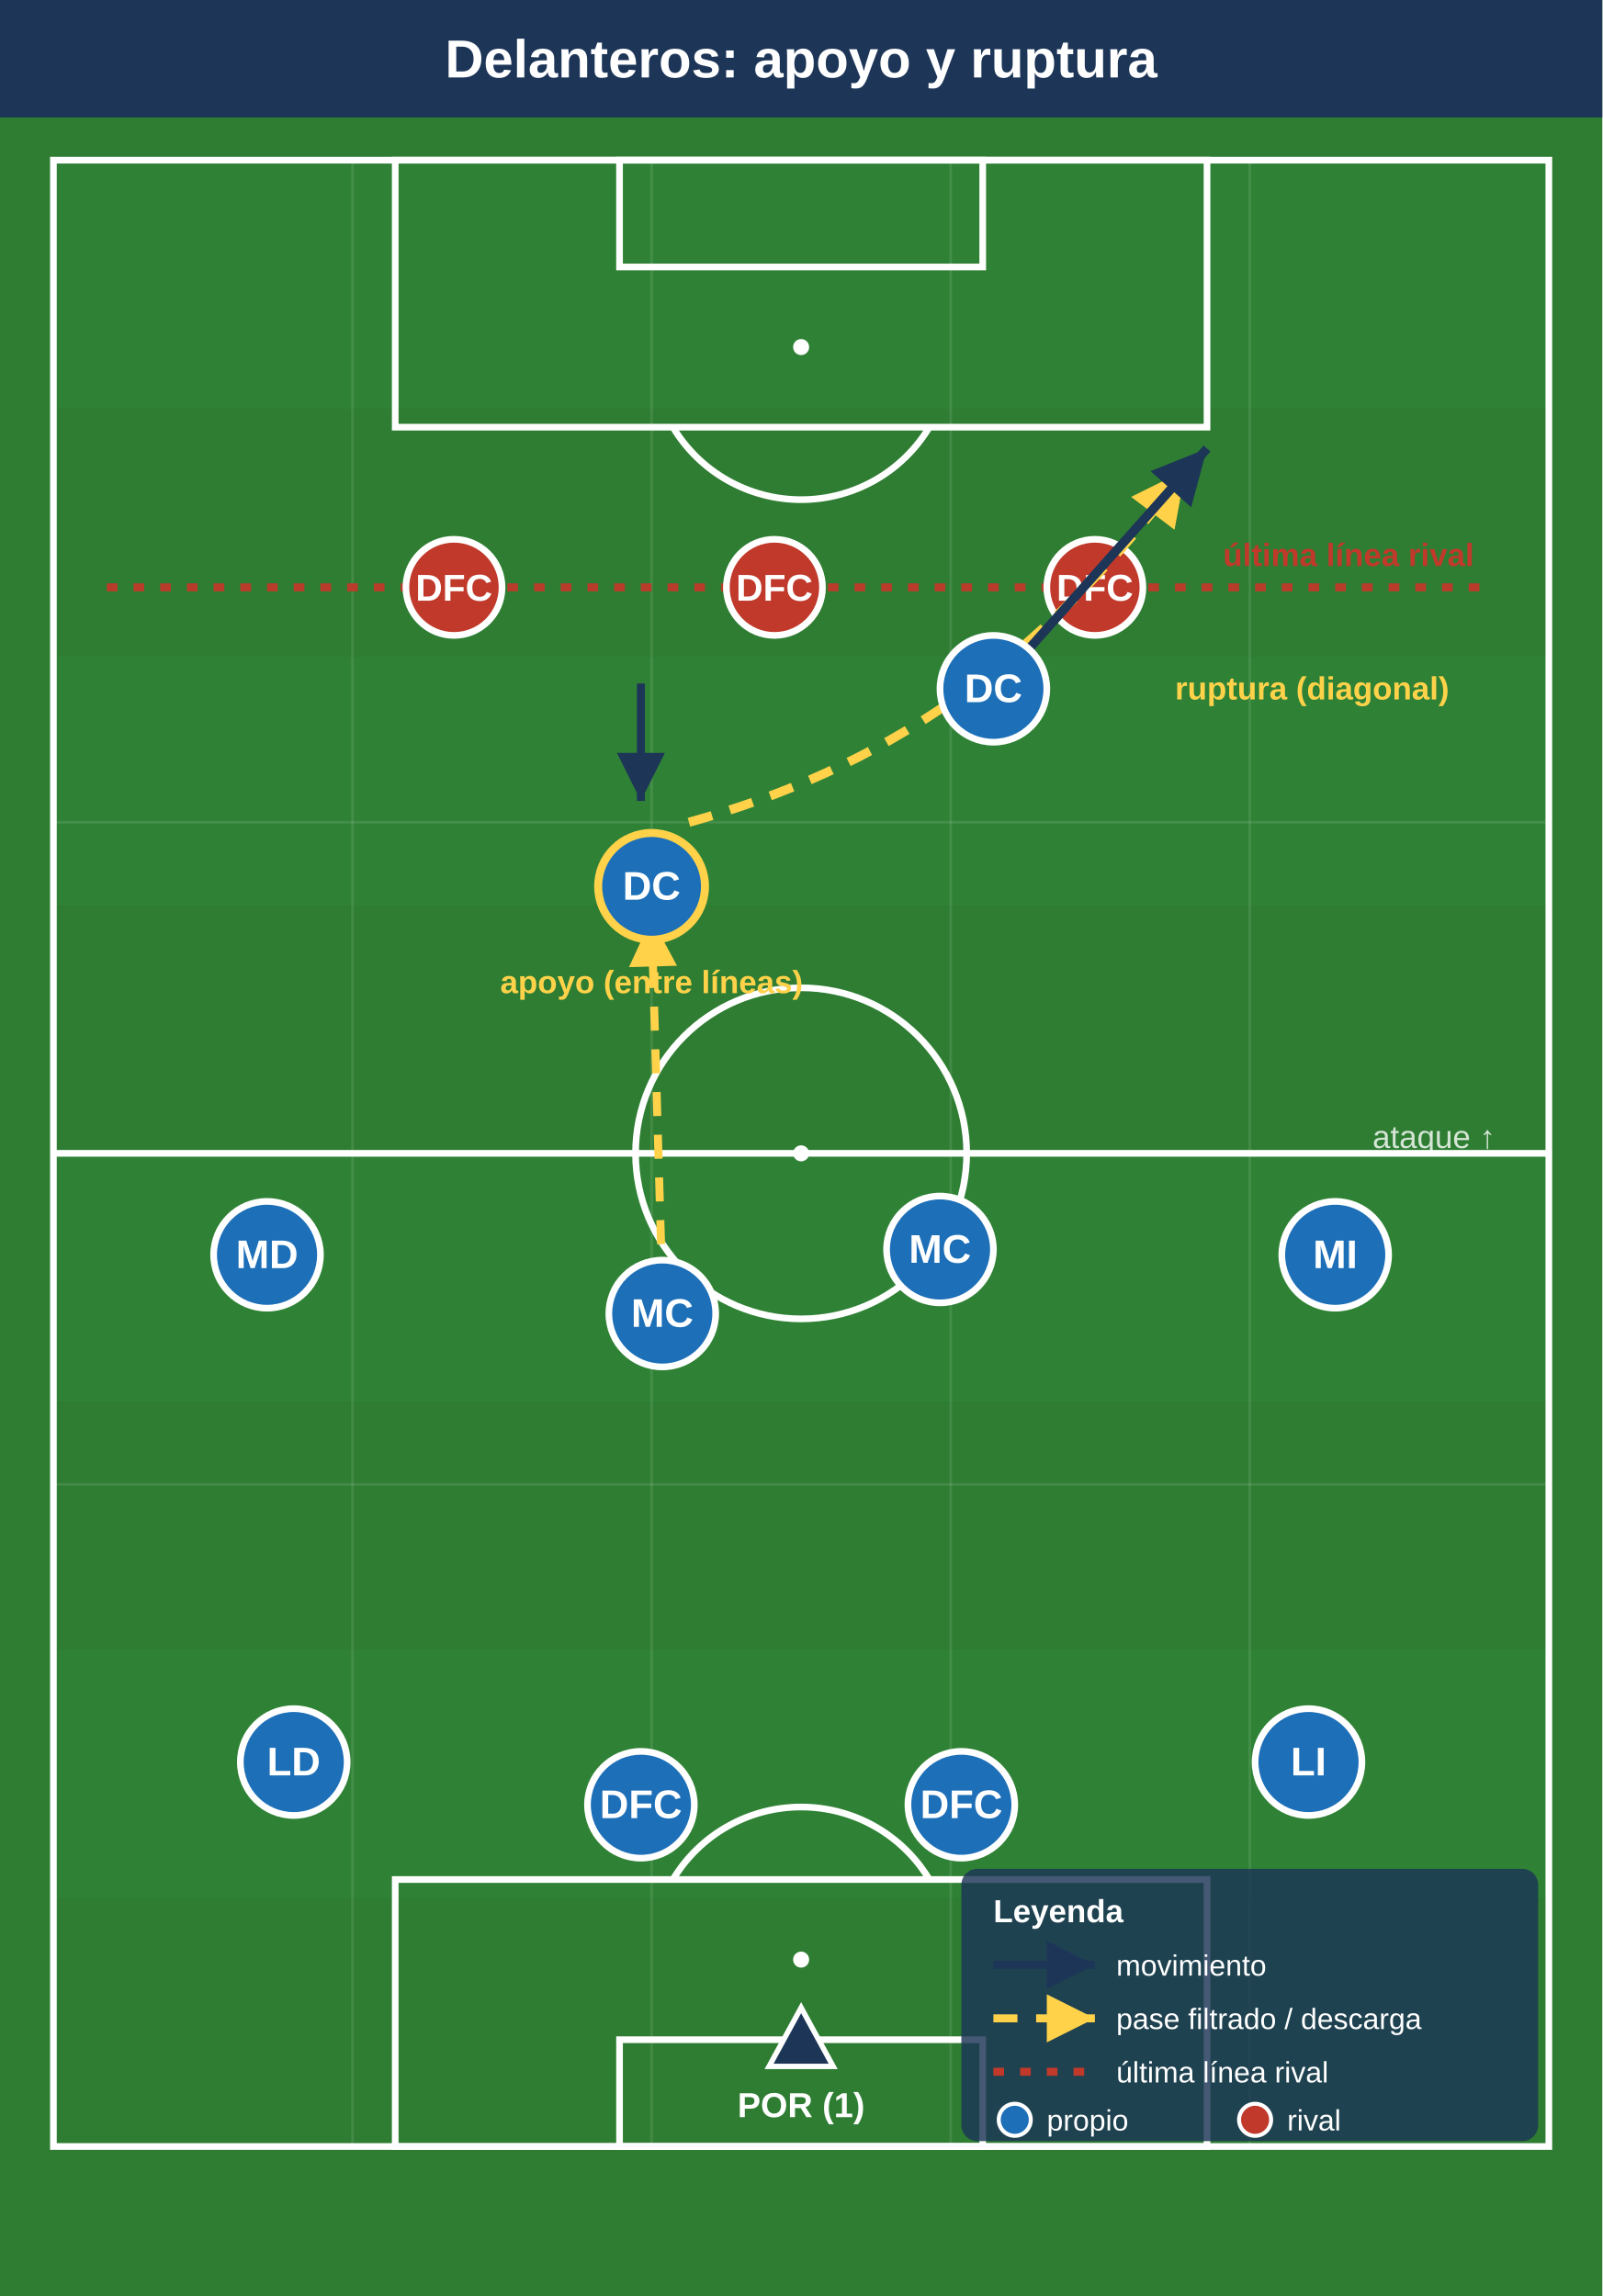
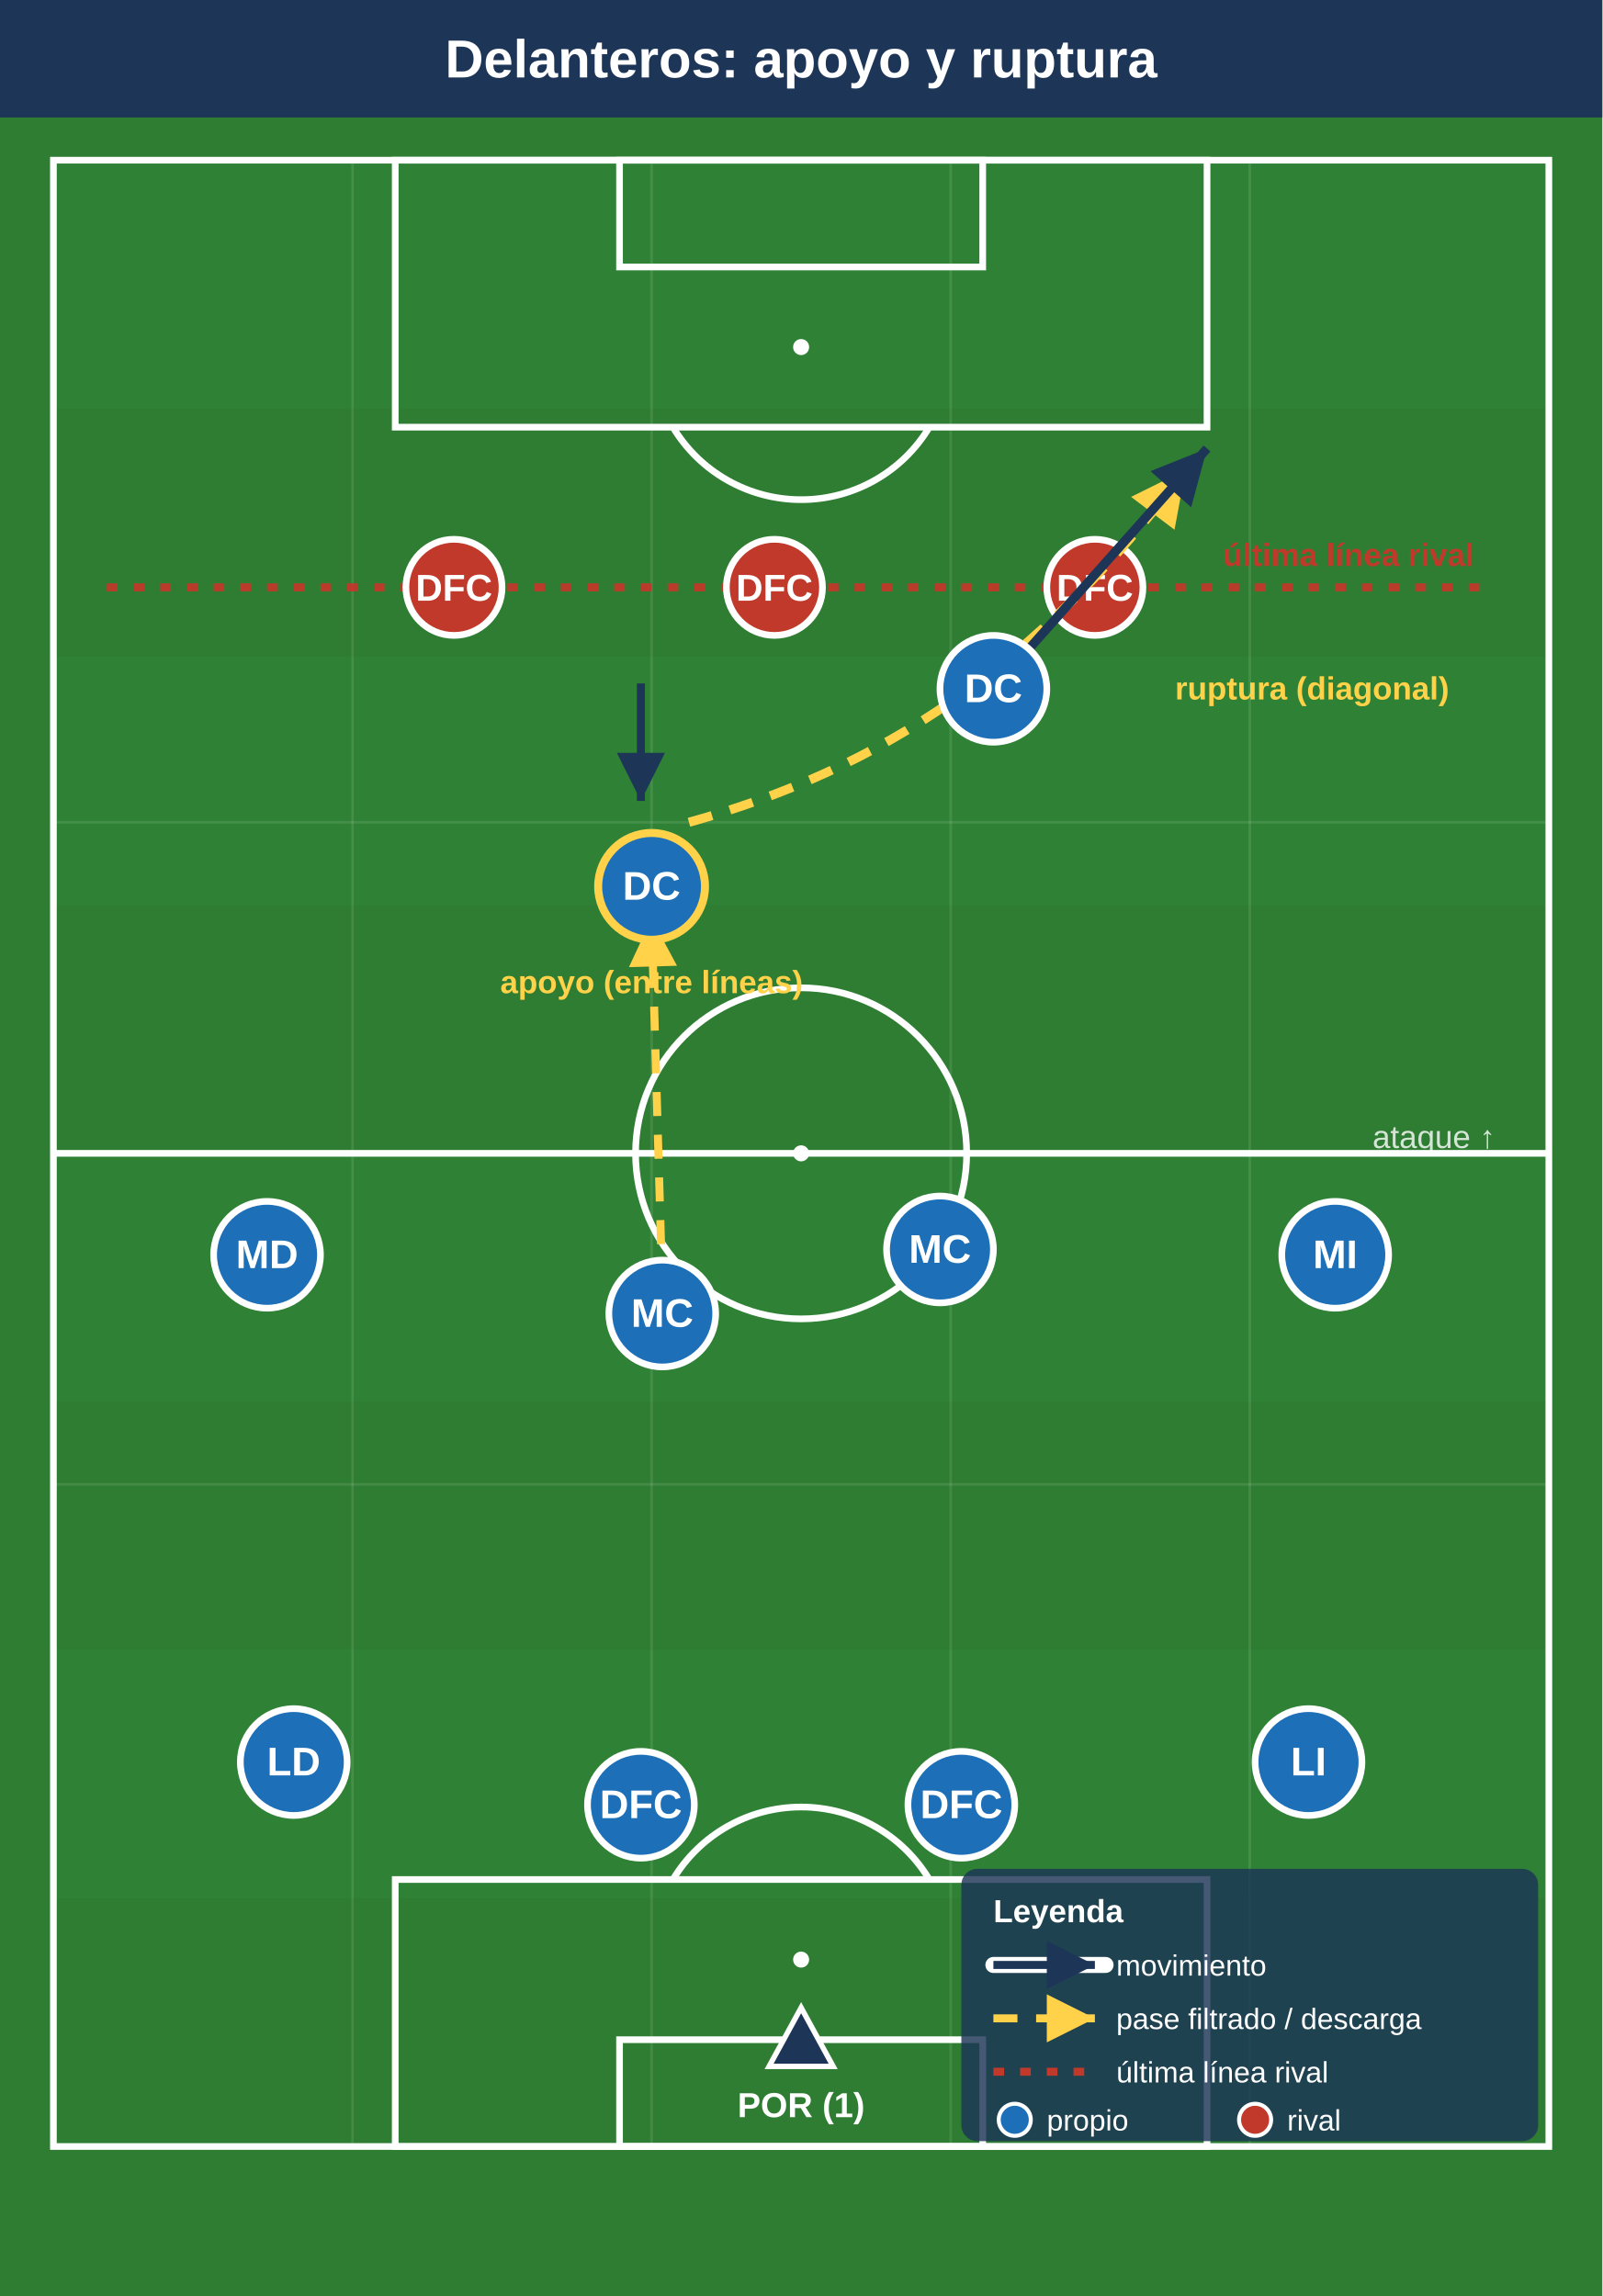
<svg xmlns="http://www.w3.org/2000/svg" viewBox="0 0 600 860" font-family="'Segoe UI', Arial, sans-serif">
  <defs>
    <marker id="arrow" markerWidth="9" markerHeight="9" refX="6" refY="3" orient="auto" markerUnits="strokeWidth">
      <path d="M0,0 L6,3 L0,6 Z" fill="#1d3557" />
    </marker>
    <marker id="arrowPass" markerWidth="9" markerHeight="9" refX="6" refY="3" orient="auto" markerUnits="strokeWidth">
      <path d="M0,0 L6,3 L0,6 Z" fill="#ffd24a" />
    </marker>
    <linearGradient id="ball" x1="0" y1="0" x2="0" y2="1">
      <stop offset="0%" stop-color="#ffffff" />
      <stop offset="100%" stop-color="#d8d8d8" />
    </linearGradient>
  </defs>
  <rect x="0" y="0" width="600" height="860" fill="#2e7d32" />
  <g fill="#2f8235">
    <rect x="20" y="60" width="560" height="93" />
    <rect x="20" y="246" width="560" height="93" />
    <rect x="20" y="432" width="560" height="93" />
    <rect x="20" y="618" width="560" height="93" />
  </g>
  <g stroke="#ffffff" stroke-opacity="0.10" stroke-width="1">
    <line x1="132" y1="60" x2="132" y2="804" />
    <line x1="244" y1="60" x2="244" y2="804" />
    <line x1="356" y1="60" x2="356" y2="804" />
    <line x1="468" y1="60" x2="468" y2="804" />
  </g>
  <g stroke="#ffffff" stroke-opacity="0.10" stroke-width="1">
    <line x1="20" y1="308" x2="580" y2="308" />
    <line x1="20" y1="556" x2="580" y2="556" />
  </g>
  <g fill="none" stroke="#ffffff" stroke-width="2.5">
    <rect x="20" y="60" width="560" height="744" />
    <line x1="20" y1="432" x2="580" y2="432" />
    <circle cx="300" cy="432" r="62" />
    <rect x="148" y="60" width="304" height="100" />
    <rect x="232" y="60" width="136" height="40" />
    <rect x="148" y="704" width="304" height="100" />
    <rect x="232" y="764" width="136" height="40" />
  </g>
  <g fill="#ffffff">
    <circle cx="300" cy="432" r="3" />
    <circle cx="300" cy="130" r="3" />
    <circle cx="300" cy="734" r="3" />
  </g>
  <path d="M252,160 A56,56 0 0 0 348,160" fill="none" stroke="#ffffff" stroke-width="2.5" />
  <path d="M252,704 A56,56 0 0 1 348,704" fill="none" stroke="#ffffff" stroke-width="2.5" />
  <rect x="0" y="0" width="600" height="44" fill="#1d3557" />
  <text x="300" y="29" fill="#ffffff" font-size="20" font-weight="700" text-anchor="middle">Delanteros: apoyo y ruptura</text>
  <text x="560" y="430" fill="#ffffff" font-size="12" text-anchor="end" opacity="0.8">ataque ↑</text>
  <line x1="40" y1="220" x2="560" y2="220" stroke="#c0392b" stroke-width="3" stroke-dasharray="4 6" opacity="0.95" />
  <text x="552" y="212" fill="#c0392b" font-size="12" font-weight="700" text-anchor="end">última línea rival</text>
  <g font-size="14" font-weight="700" text-anchor="middle">
    <circle cx="170" cy="220" r="18" fill="#c0392b" stroke="#ffffff" stroke-width="2.5" />
    <text x="170" y="225" fill="#fff">DFC</text>
    <circle cx="290" cy="220" r="18" fill="#c0392b" stroke="#ffffff" stroke-width="2.5" />
    <text x="290" y="225" fill="#fff">DFC</text>
    <circle cx="410" cy="220" r="18" fill="#c0392b" stroke="#ffffff" stroke-width="2.5" />
    <text x="410" y="225" fill="#fff">DFC</text>
  </g>
  <g fill="none" stroke="#ffd24a" stroke-width="3" stroke-dasharray="9 7" marker-end="url(#arrowPass)">
    <line x1="248" y1="482" x2="244" y2="344" />
  </g>
  <g fill="none" stroke="#ffd24a" stroke-width="3.4" stroke-dasharray="9 7" marker-end="url(#arrowPass)">
    <path d="M258,308 C330,288 388,250 444,176" />
  </g>
  <g fill="none" stroke="#1d3557" stroke-width="3" marker-end="url(#arrow)">
    <line x1="240" y1="256" x2="240" y2="300" />
  </g>
  <g fill="none" stroke="#1d3557" stroke-width="3.4" marker-end="url(#arrow)">
    <line x1="372" y1="258" x2="452" y2="168" />
  </g>
  <circle cx="244" cy="332" r="7" fill="url(#ball)" stroke="#1d3557" stroke-width="1.5" />
  <g font-size="15" font-weight="700" text-anchor="middle">
    <polygon points="300,752 312,774 288,774" fill="#1d3557" stroke="#ffffff" stroke-width="2" />
    <text x="300" y="793" fill="#ffffff" font-size="13">POR (1)</text>
    <circle cx="110" cy="660" r="20" fill="#1d6fb8" stroke="#ffffff" stroke-width="2.5" />
    <text x="110" y="665" fill="#fff">LD</text>
    <circle cx="240" cy="676" r="20" fill="#1d6fb8" stroke="#ffffff" stroke-width="2.5" />
    <text x="240" y="681" fill="#fff">DFC</text>
    <circle cx="360" cy="676" r="20" fill="#1d6fb8" stroke="#ffffff" stroke-width="2.5" />
    <text x="360" y="681" fill="#fff">DFC</text>
    <circle cx="490" cy="660" r="20" fill="#1d6fb8" stroke="#ffffff" stroke-width="2.5" />
    <text x="490" y="665" fill="#fff">LI</text>
    <circle cx="100" cy="470" r="20" fill="#1d6fb8" stroke="#ffffff" stroke-width="2.5" />
    <text x="100" y="475" fill="#fff">MD</text>
    <circle cx="248" cy="492" r="20" fill="#1d6fb8" stroke="#ffffff" stroke-width="2.5" />
    <text x="248" y="497" fill="#fff">MC</text>
    <circle cx="352" cy="468" r="20" fill="#1d6fb8" stroke="#ffffff" stroke-width="2.5" />
    <text x="352" y="473" fill="#fff">MC</text>
    <circle cx="500" cy="470" r="20" fill="#1d6fb8" stroke="#ffffff" stroke-width="2.5" />
    <text x="500" y="475" fill="#fff">MI</text>
    <circle cx="244" cy="332" r="20" fill="#1d6fb8" stroke="#ffd24a" stroke-width="3" />
    <text x="244" y="337" fill="#fff">DC</text>
    <circle cx="372" cy="258" r="20" fill="#1d6fb8" stroke="#ffffff" stroke-width="2.5" />
    <text x="372" y="263" fill="#fff">DC</text>
  </g>
  <g font-size="12" font-weight="700" fill="#ffd24a" text-anchor="middle">
    <text x="244" y="372">apoyo (entre líneas)</text>
    <text x="440" y="262" text-anchor="start">ruptura (diagonal)</text>
  </g>
  <g>
    <rect x="360" y="700" width="216" height="102" fill="#1d3557" fill-opacity="0.82" rx="6" />
    <text x="372" y="720" fill="#ffffff" font-size="12" font-weight="700">Leyenda</text>
+     <line x1="372" y1="736" x2="414" y2="736" stroke="#ffffff" stroke-width="6" stroke-linecap="round" />
    <line x1="372" y1="736" x2="410" y2="736" stroke="#1d3557" stroke-width="3" marker-end="url(#arrow)" />
    <text x="418" y="740" fill="#ffffff" font-size="11">movimiento</text>
    <line x1="372" y1="756" x2="410" y2="756" stroke="#ffd24a" stroke-width="3" stroke-dasharray="9 7" marker-end="url(#arrowPass)" />
    <text x="418" y="760" fill="#ffffff" font-size="11">pase filtrado / descarga</text>
    <line x1="372" y1="776" x2="410" y2="776" stroke="#c0392b" stroke-width="3" stroke-dasharray="4 6" />
    <text x="418" y="780" fill="#ffffff" font-size="11">última línea rival</text>
    <circle cx="380" cy="794" r="6" fill="#1d6fb8" stroke="#fff" stroke-width="1.5" />
    <text x="392" y="798" fill="#ffffff" font-size="11">propio</text>
    <circle cx="470" cy="794" r="6" fill="#c0392b" stroke="#fff" stroke-width="1.5" />
    <text x="482" y="798" fill="#ffffff" font-size="11">rival</text>
  </g>
</svg>
